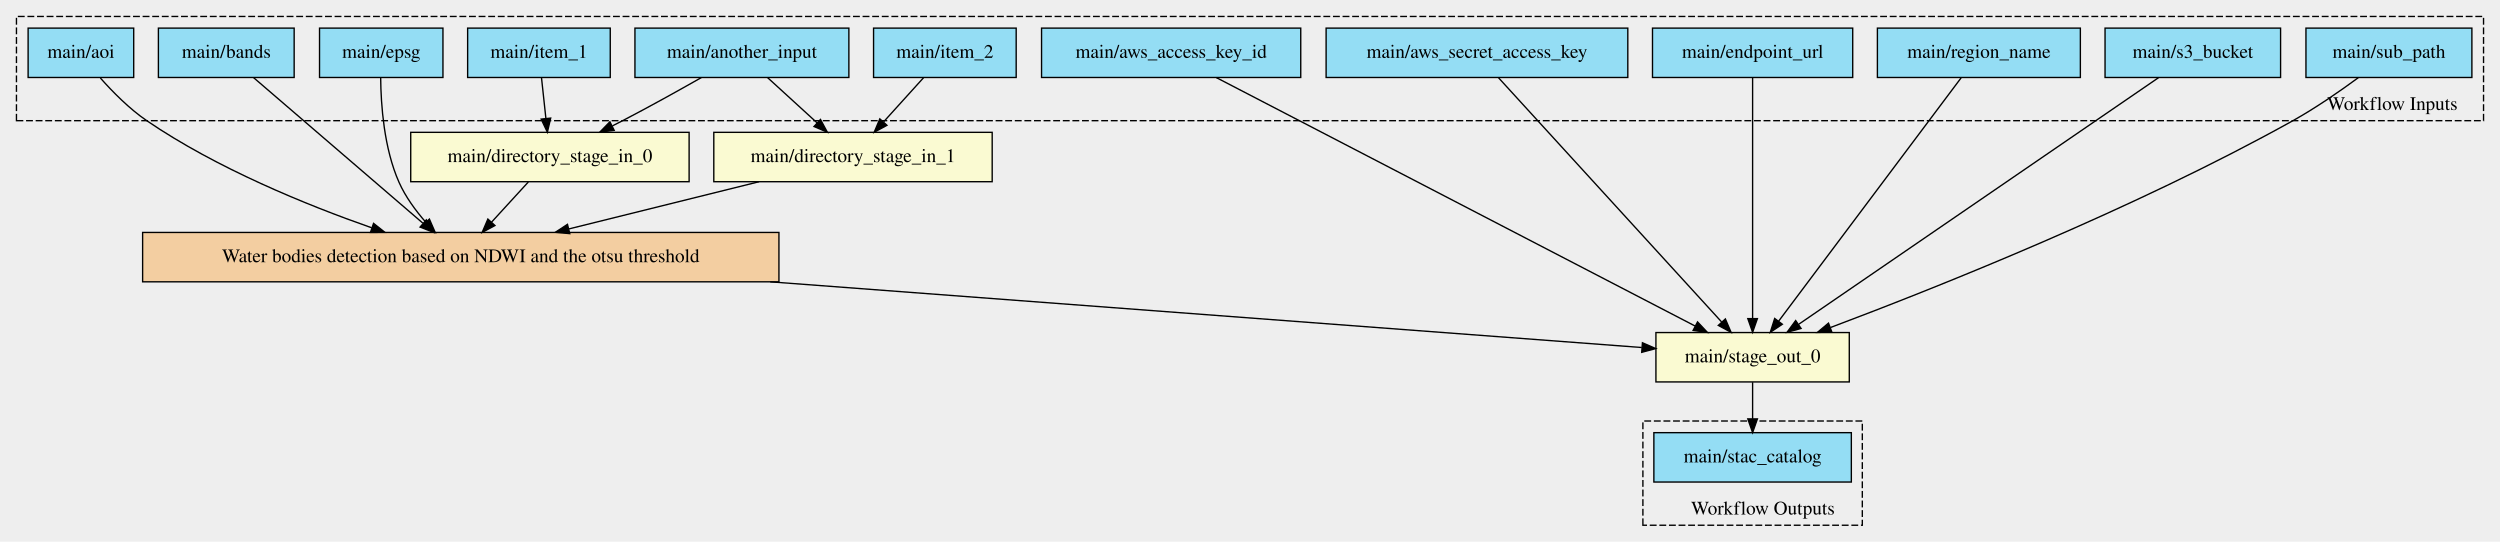
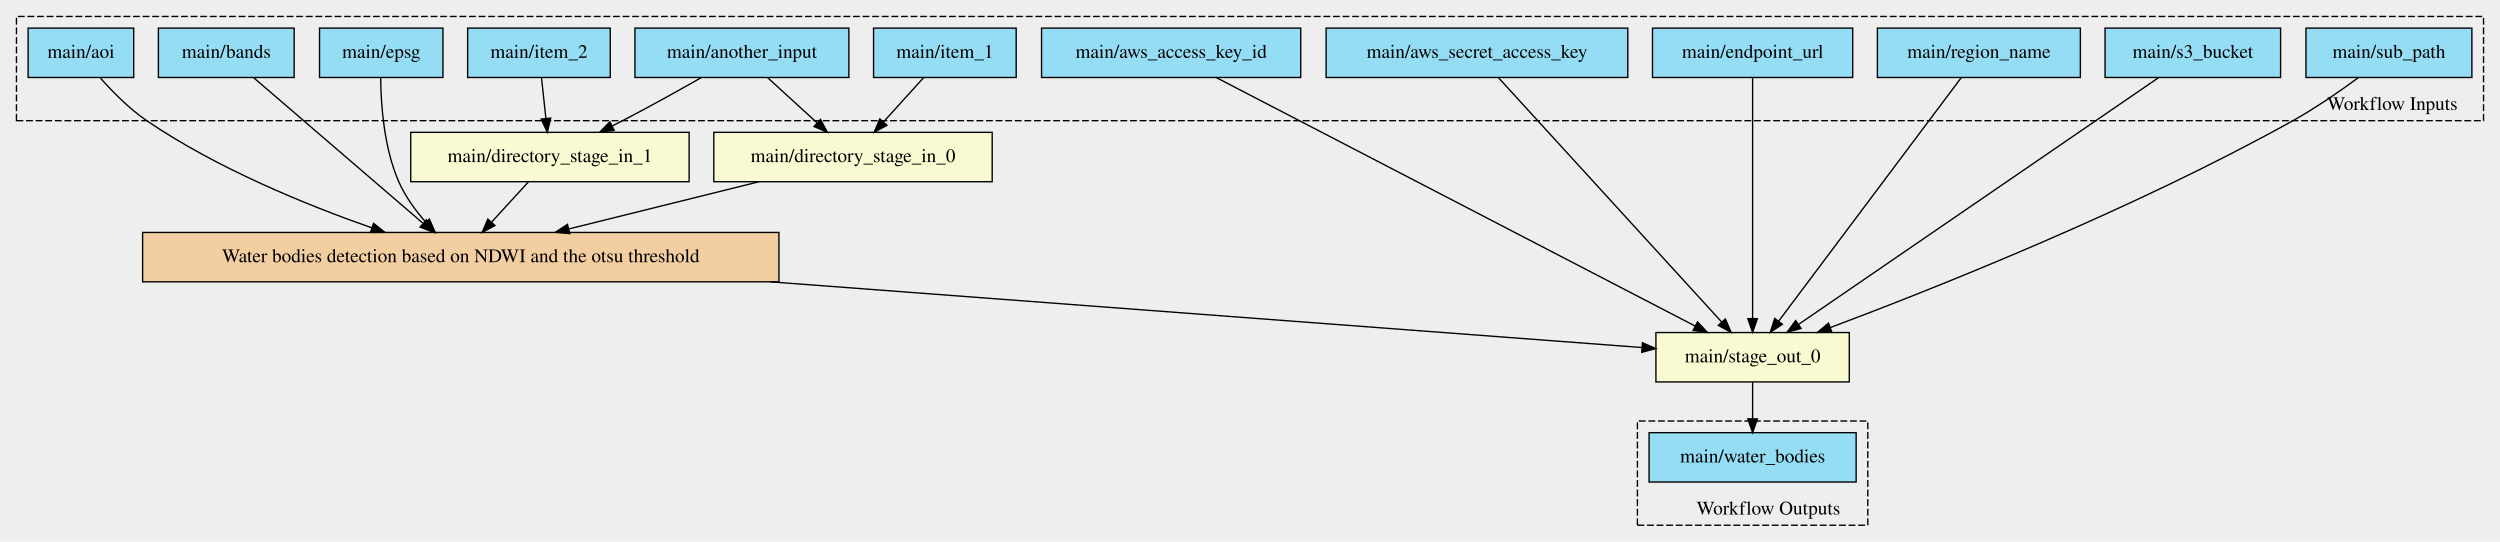
<svg xmlns="http://www.w3.org/2000/svg" width="1823pt" height="395pt" viewBox="0.00 0.00 1823.00 395.00">
  <g id="graph0" class="graph" transform="scale(1 1) rotate(0) translate(4 391)">
    <polygon fill="#eeeeee" stroke="transparent" points="-4,4 -4,-391 1819,-391 1819,4 -4,4" />
    <g id="clust1" class="cluster">
      <polygon fill="#eeeeee" stroke="black" stroke-dasharray="5,2" points="8,-303 8,-379 1807,-379 1807,-303 8,-303" />
      <text text-anchor="middle" x="1740.5" y="-310.8" font-family="Times,serif" font-size="14.00">Workflow Inputs</text>
    </g>
    <g id="clust2" class="cluster">
-       <polygon fill="#eeeeee" stroke="black" stroke-dasharray="5,2" points="1194,-8 1194,-84 1354,-84 1354,-8 1194,-8" />
-       <text text-anchor="middle" x="1281.5" y="-15.8" font-family="Times,serif" font-size="14.00">Workflow Outputs</text>
+       <polygon fill="#eeeeee" stroke="black" stroke-dasharray="5,2" points="1190,-8 1190,-84 1358,-84 1358,-8 1190,-8" />
+       <text text-anchor="middle" x="1285.5" y="-15.8" font-family="Times,serif" font-size="14.00">Workflow Outputs</text>
    </g>
    <g id="node1" class="node">
      <polygon fill="lightgoldenrodyellow" stroke="black" points="295.5,-258.5 295.5,-294.5 498.5,-294.5 498.5,-258.5 295.5,-258.5" />
-       <text text-anchor="middle" x="397" y="-272.8" font-family="Times,serif" font-size="14.00">main/directory_stage_in_0</text>
+       <text text-anchor="middle" x="397" y="-272.8" font-family="Times,serif" font-size="14.00">main/directory_stage_in_1</text>
    </g>
    <g id="node2" class="node">
      <polygon fill="#f3cea1" stroke="black" points="100,-185.5 100,-221.5 564,-221.5 564,-185.5 100,-185.5" />
      <text text-anchor="middle" x="332" y="-199.8" font-family="Times,serif" font-size="14.00">Water bodies detection based on NDWI and the otsu threshold</text>
    </g>
    <g id="edge1" class="edge">
      <path fill="none" stroke="black" d="M381.27,-258.31C373.2,-249.5 363.24,-238.63 354.39,-228.96" />
      <polygon fill="black" stroke="black" points="356.92,-226.54 347.59,-221.53 351.76,-231.27 356.92,-226.54" />
    </g>
    <g id="node4" class="node">
      <polygon fill="lightgoldenrodyellow" stroke="black" points="1203.5,-112.5 1203.5,-148.5 1344.5,-148.5 1344.5,-112.5 1203.5,-112.5" />
      <text text-anchor="middle" x="1274" y="-126.8" font-family="Times,serif" font-size="14.00">main/stage_out_0</text>
    </g>
    <g id="edge3" class="edge">
      <path fill="none" stroke="black" d="M557.63,-185.49C762.6,-170.04 1053.59,-148.11 1193.18,-137.59" />
      <polygon fill="black" stroke="black" points="1193.66,-141.07 1203.37,-136.82 1193.14,-134.08 1193.66,-141.07" />
    </g>
    <g id="node3" class="node">
      <polygon fill="lightgoldenrodyellow" stroke="black" points="516.5,-258.5 516.5,-294.5 719.5,-294.5 719.5,-258.5 516.5,-258.5" />
-       <text text-anchor="middle" x="618" y="-272.8" font-family="Times,serif" font-size="14.00">main/directory_stage_in_1</text>
+       <text text-anchor="middle" x="618" y="-272.8" font-family="Times,serif" font-size="14.00">main/directory_stage_in_0</text>
    </g>
    <g id="edge2" class="edge">
      <path fill="none" stroke="black" d="M549.5,-258.49C507.79,-248.14 454.37,-234.88 410.9,-224.09" />
      <polygon fill="black" stroke="black" points="411.49,-220.63 400.94,-221.61 409.8,-227.42 411.49,-220.63" />
    </g>
    <g id="node17" class="node">
-       <polygon fill="#94ddf4" stroke="black" points="1202,-39.5 1202,-75.5 1346,-75.5 1346,-39.5 1202,-39.5" />
-       <text text-anchor="middle" x="1274" y="-53.8" font-family="Times,serif" font-size="14.00">main/stac_catalog</text>
+       <polygon fill="#94ddf4" stroke="black" points="1198.5,-39.5 1198.5,-75.5 1349.5,-75.5 1349.5,-39.5 1198.5,-39.5" />
+       <text text-anchor="middle" x="1274" y="-53.8" font-family="Times,serif" font-size="14.00">main/water_bodies</text>
    </g>
    <g id="edge17" class="edge">
      <path fill="none" stroke="black" d="M1274,-112.31C1274,-104.29 1274,-94.55 1274,-85.57" />
      <polygon fill="black" stroke="black" points="1277.5,-85.53 1274,-75.53 1270.5,-85.53 1277.5,-85.53" />
    </g>
    <g id="node5" class="node">
      <polygon fill="#94ddf4" stroke="black" points="16.5,-334.5 16.5,-370.5 93.5,-370.5 93.5,-334.5 16.5,-334.5" />
      <text text-anchor="middle" x="55" y="-348.8" font-family="Times,serif" font-size="14.00">main/aoi</text>
    </g>
    <g id="edge4" class="edge">
      <path fill="none" stroke="black" d="M69.19,-334.12C78.1,-324.05 90.28,-311.68 103,-303 154.02,-268.22 219.3,-241.61 267.09,-224.87" />
      <polygon fill="black" stroke="black" points="268.4,-228.12 276.71,-221.55 266.12,-221.5 268.4,-228.12" />
    </g>
    <g id="node6" class="node">
      <polygon fill="#94ddf4" stroke="black" points="111.5,-334.5 111.5,-370.5 210.5,-370.5 210.5,-334.5 111.5,-334.5" />
      <text text-anchor="middle" x="161" y="-348.8" font-family="Times,serif" font-size="14.00">main/bands</text>
    </g>
    <g id="edge5" class="edge">
      <path fill="none" stroke="black" d="M180.95,-334.35C211.45,-308.13 269.78,-257.99 304.35,-228.27" />
      <polygon fill="black" stroke="black" points="306.87,-230.71 312.18,-221.54 302.31,-225.41 306.87,-230.71" />
    </g>
    <g id="node7" class="node">
      <polygon fill="#94ddf4" stroke="black" points="229,-334.5 229,-370.5 319,-370.5 319,-334.5 229,-334.5" />
      <text text-anchor="middle" x="274" y="-348.8" font-family="Times,serif" font-size="14.00">main/epsg</text>
    </g>
    <g id="edge6" class="edge">
      <path fill="none" stroke="black" d="M273.59,-334.17C273.76,-314.79 275.94,-282.85 287,-258 291.69,-247.47 299.08,-237.4 306.54,-228.88" />
      <polygon fill="black" stroke="black" points="309.11,-231.26 313.33,-221.54 303.97,-226.51 309.11,-231.26" />
    </g>
    <g id="node8" class="node">
      <polygon fill="#94ddf4" stroke="black" points="459,-334.5 459,-370.5 615,-370.5 615,-334.5 459,-334.5" />
      <text text-anchor="middle" x="537" y="-348.8" font-family="Times,serif" font-size="14.00">main/another_input</text>
    </g>
-     <g id="edge7" class="edge">
+     <g id="edge8" class="edge">
      <path fill="none" stroke="black" d="M507.44,-334.44C490.72,-324.94 469.34,-313.03 450,-303 447.58,-301.74 445.08,-300.47 442.56,-299.2" />
      <polygon fill="black" stroke="black" points="443.87,-295.94 433.35,-294.63 440.75,-302.21 443.87,-295.94" />
    </g>
-     <g id="edge8" class="edge">
+     <g id="edge7" class="edge">
      <path fill="none" stroke="black" d="M555.79,-334.34C566.52,-324.53 580.14,-312.08 591.91,-301.34" />
      <polygon fill="black" stroke="black" points="594.29,-303.9 599.32,-294.57 589.57,-298.73 594.29,-303.9" />
    </g>
    <g id="node9" class="node">
-       <polygon fill="#94ddf4" stroke="black" points="337,-334.5 337,-370.5 441,-370.5 441,-334.5 337,-334.5" />
-       <text text-anchor="middle" x="389" y="-348.8" font-family="Times,serif" font-size="14.00">main/item_1</text>
+       <polygon fill="#94ddf4" stroke="black" points="633,-334.5 633,-370.5 737,-370.5 737,-334.5 633,-334.5" />
+       <text text-anchor="middle" x="685" y="-348.8" font-family="Times,serif" font-size="14.00">main/item_1</text>
    </g>
    <g id="edge9" class="edge">
+       <path fill="none" stroke="black" d="M669.46,-334.34C660.84,-324.81 649.95,-312.79 640.42,-302.26" />
+       <polygon fill="black" stroke="black" points="642.76,-299.63 633.46,-294.57 637.57,-304.33 642.76,-299.63" />
+     </g>
+     <g id="node10" class="node">
+       <polygon fill="#94ddf4" stroke="black" points="337,-334.5 337,-370.5 441,-370.5 441,-334.5 337,-334.5" />
+       <text text-anchor="middle" x="389" y="-348.8" font-family="Times,serif" font-size="14.00">main/item_2</text>
+     </g>
+     <g id="edge10" class="edge">
      <path fill="none" stroke="black" d="M390.86,-334.34C391.8,-325.56 392.98,-314.66 394.05,-304.77" />
      <polygon fill="black" stroke="black" points="397.56,-304.89 395.15,-294.57 390.6,-304.14 397.56,-304.89" />
-     </g>
-     <g id="node10" class="node">
-       <polygon fill="#94ddf4" stroke="black" points="633,-334.5 633,-370.5 737,-370.5 737,-334.5 633,-334.5" />
-       <text text-anchor="middle" x="685" y="-348.8" font-family="Times,serif" font-size="14.00">main/item_2</text>
-     </g>
-     <g id="edge10" class="edge">
-       <path fill="none" stroke="black" d="M669.46,-334.34C660.84,-324.81 649.95,-312.79 640.42,-302.26" />
-       <polygon fill="black" stroke="black" points="642.76,-299.63 633.46,-294.57 637.57,-304.33 642.76,-299.63" />
    </g>
    <g id="node11" class="node">
      <polygon fill="#94ddf4" stroke="black" points="755.5,-334.5 755.5,-370.5 944.5,-370.5 944.5,-334.5 755.5,-334.5" />
      <text text-anchor="middle" x="850" y="-348.8" font-family="Times,serif" font-size="14.00">main/aws_access_key_id</text>
    </g>
    <g id="edge11" class="edge">
      <path fill="none" stroke="black" d="M882.92,-334.42C959.15,-294.86 1147.73,-197.02 1232.07,-153.26" />
      <polygon fill="black" stroke="black" points="1233.84,-156.28 1241.1,-148.57 1230.61,-150.07 1233.84,-156.28" />
    </g>
    <g id="node12" class="node">
      <polygon fill="#94ddf4" stroke="black" points="963,-334.5 963,-370.5 1183,-370.5 1183,-334.5 963,-334.5" />
      <text text-anchor="middle" x="1073" y="-348.8" font-family="Times,serif" font-size="14.00">main/aws_secret_access_key</text>
    </g>
    <g id="edge12" class="edge">
      <path fill="none" stroke="black" d="M1088.77,-334.24C1124.22,-295.44 1210.28,-201.24 1251.4,-156.23" />
      <polygon fill="black" stroke="black" points="1254.14,-158.43 1258.3,-148.68 1248.97,-153.7 1254.14,-158.43" />
    </g>
    <g id="node13" class="node">
      <polygon fill="#94ddf4" stroke="black" points="1201,-334.5 1201,-370.5 1347,-370.5 1347,-334.5 1201,-334.5" />
      <text text-anchor="middle" x="1274" y="-348.8" font-family="Times,serif" font-size="14.00">main/endpoint_url</text>
    </g>
    <g id="edge13" class="edge">
      <path fill="none" stroke="black" d="M1274,-334.24C1274,-296.16 1274,-204.73 1274,-158.8" />
      <polygon fill="black" stroke="black" points="1277.5,-158.68 1274,-148.68 1270.5,-158.68 1277.5,-158.68" />
    </g>
    <g id="node14" class="node">
      <polygon fill="#94ddf4" stroke="black" points="1365,-334.5 1365,-370.5 1513,-370.5 1513,-334.5 1365,-334.5" />
      <text text-anchor="middle" x="1439" y="-348.8" font-family="Times,serif" font-size="14.00">main/region_name</text>
    </g>
    <g id="edge14" class="edge">
      <path fill="none" stroke="black" d="M1426.05,-334.24C1397.08,-295.6 1326.89,-202.02 1292.97,-156.8" />
      <polygon fill="black" stroke="black" points="1295.69,-154.58 1286.89,-148.68 1290.09,-158.78 1295.69,-154.58" />
    </g>
    <g id="node15" class="node">
      <polygon fill="#94ddf4" stroke="black" points="1531,-334.5 1531,-370.5 1659,-370.5 1659,-334.5 1531,-334.5" />
      <text text-anchor="middle" x="1595" y="-348.8" font-family="Times,serif" font-size="14.00">main/s3_bucket</text>
    </g>
    <g id="edge15" class="edge">
      <path fill="none" stroke="black" d="M1570.08,-334.42C1512.96,-295.27 1372.54,-199.03 1307.75,-154.63" />
      <polygon fill="black" stroke="black" points="1309.35,-151.49 1299.13,-148.72 1305.4,-157.26 1309.35,-151.49" />
    </g>
    <g id="node16" class="node">
      <polygon fill="#94ddf4" stroke="black" points="1677.5,-334.5 1677.5,-370.5 1798.5,-370.5 1798.5,-334.5 1677.5,-334.5" />
      <text text-anchor="middle" x="1738" y="-348.8" font-family="Times,serif" font-size="14.00">main/sub_path</text>
    </g>
    <g id="edge16" class="edge">
      <path fill="none" stroke="black" d="M1715.71,-334.39C1702.31,-324.52 1684.66,-312.28 1668,-303 1552.84,-238.85 1408.96,-181.56 1330.86,-152.21" />
      <polygon fill="black" stroke="black" points="1331.8,-148.83 1321.2,-148.6 1329.34,-155.38 1331.8,-148.83" />
    </g>
  </g>
</svg>
